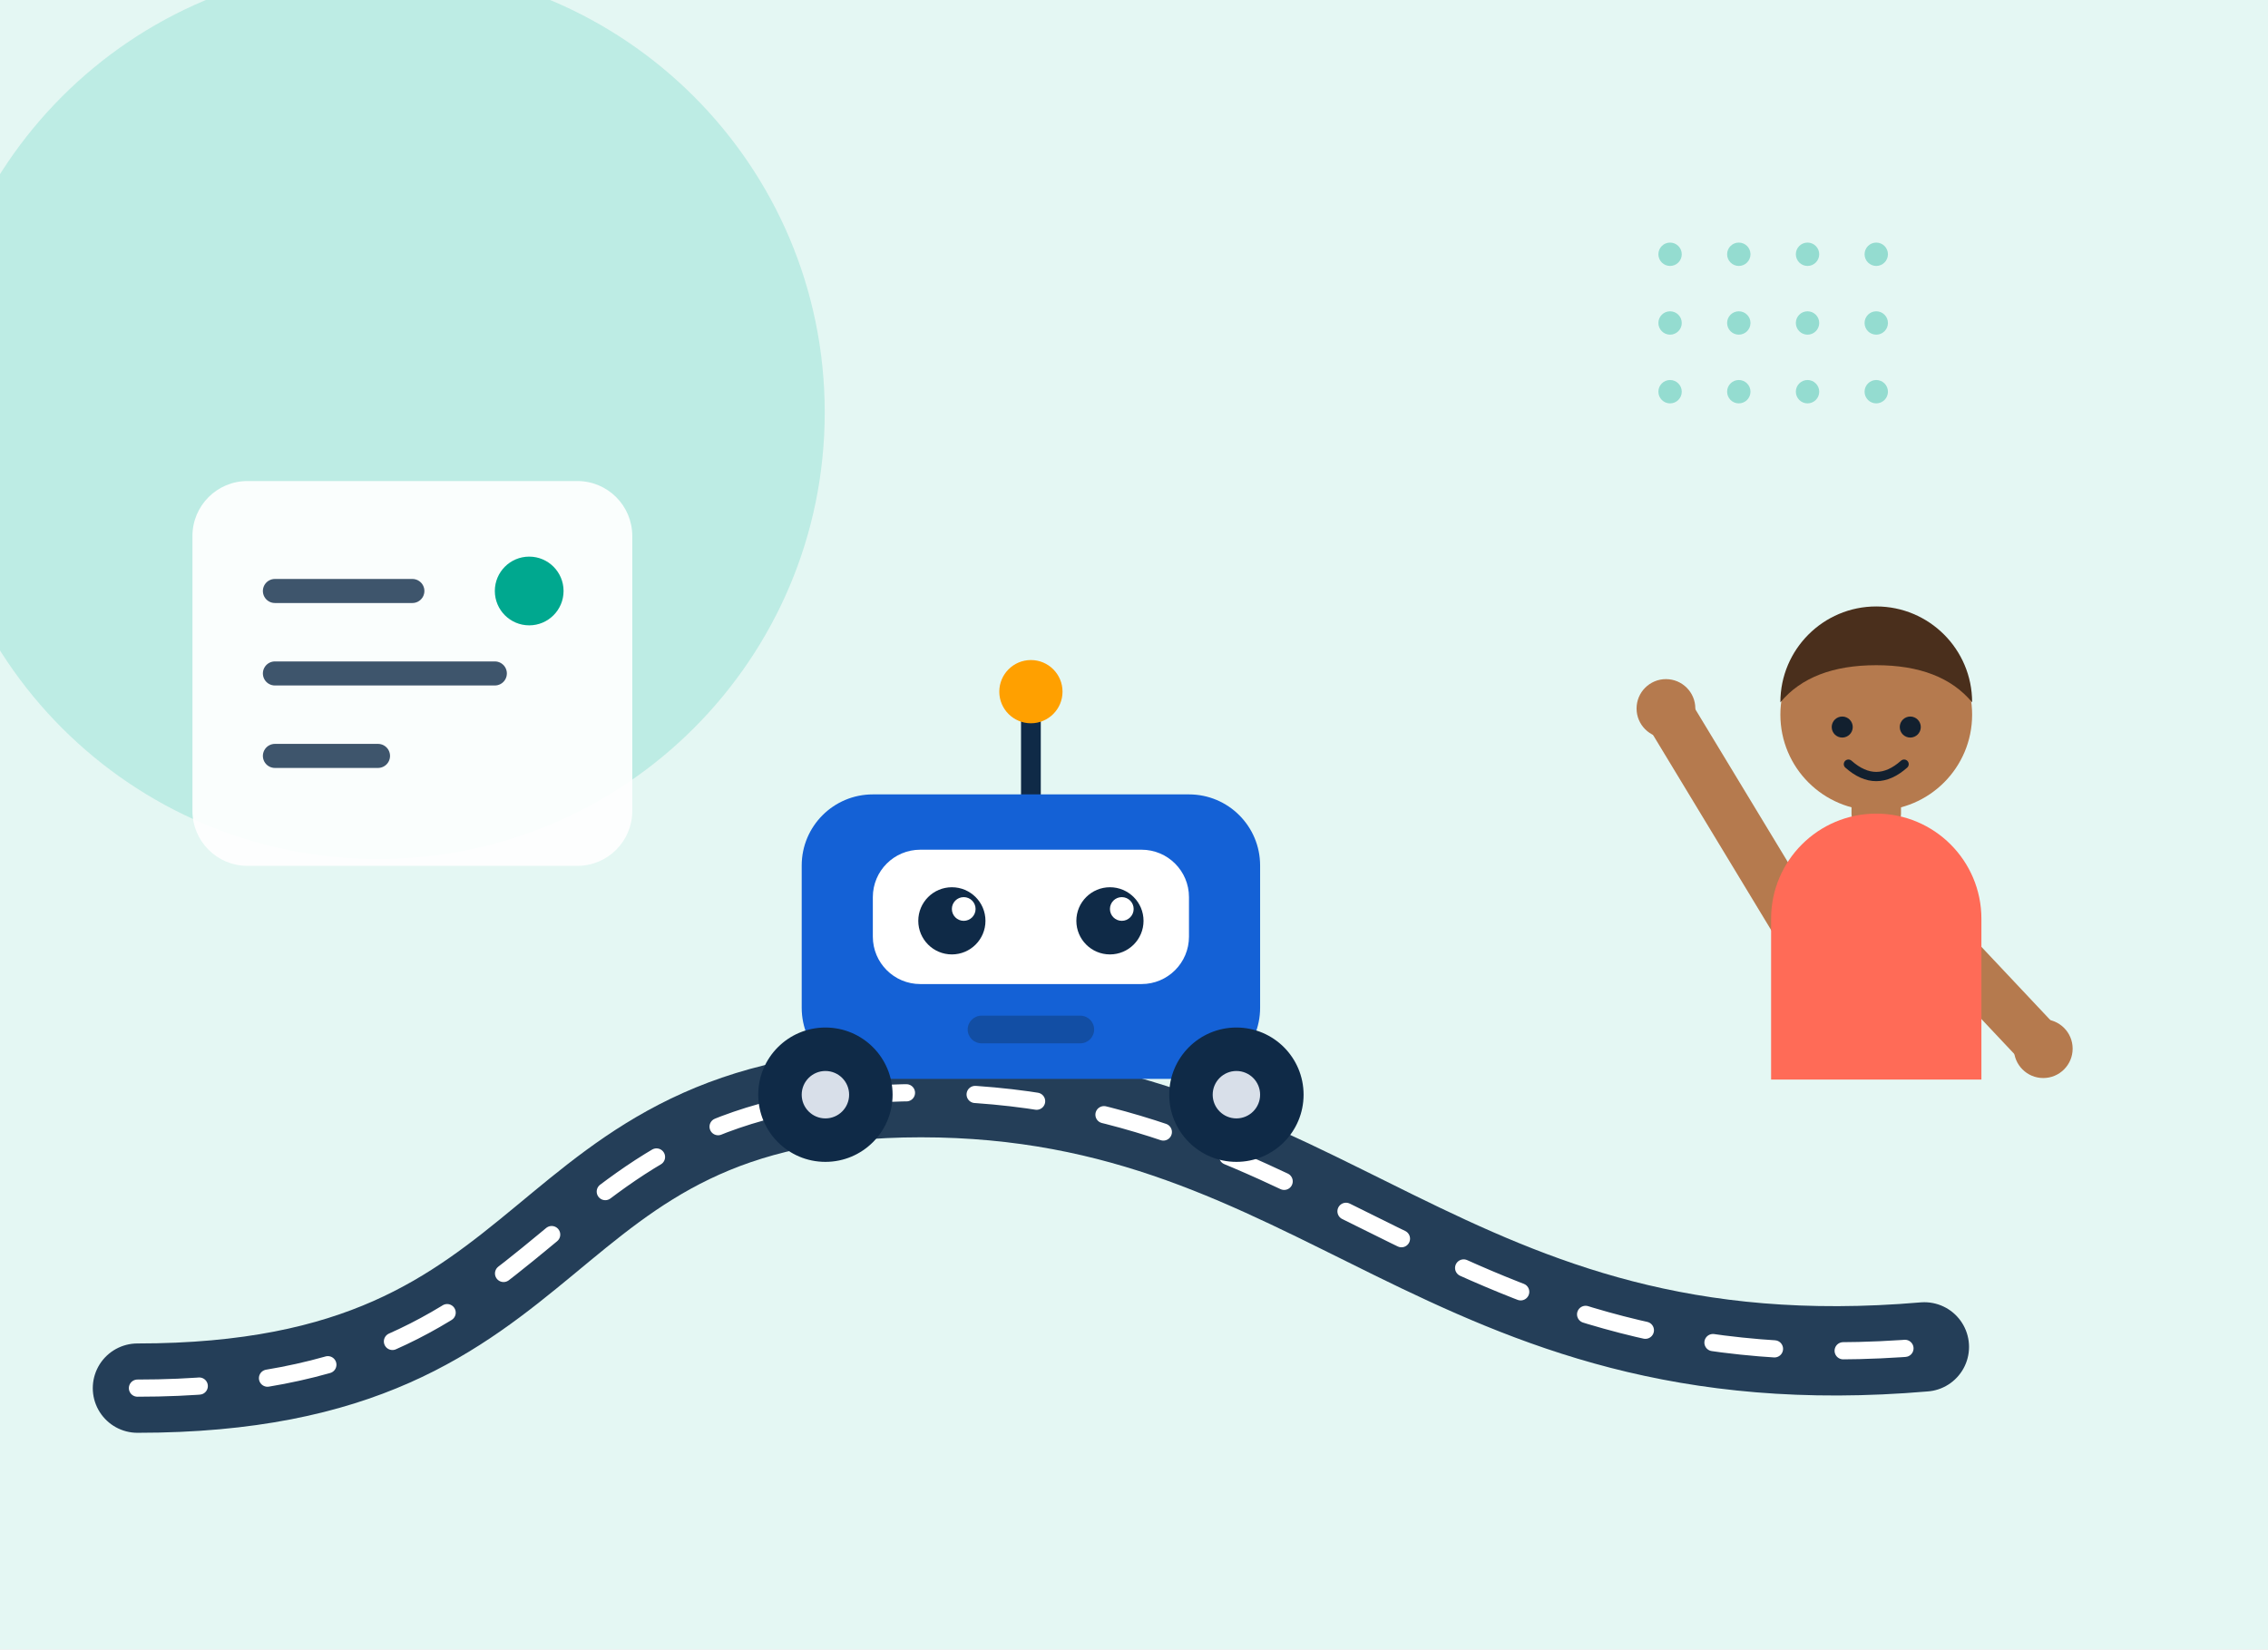
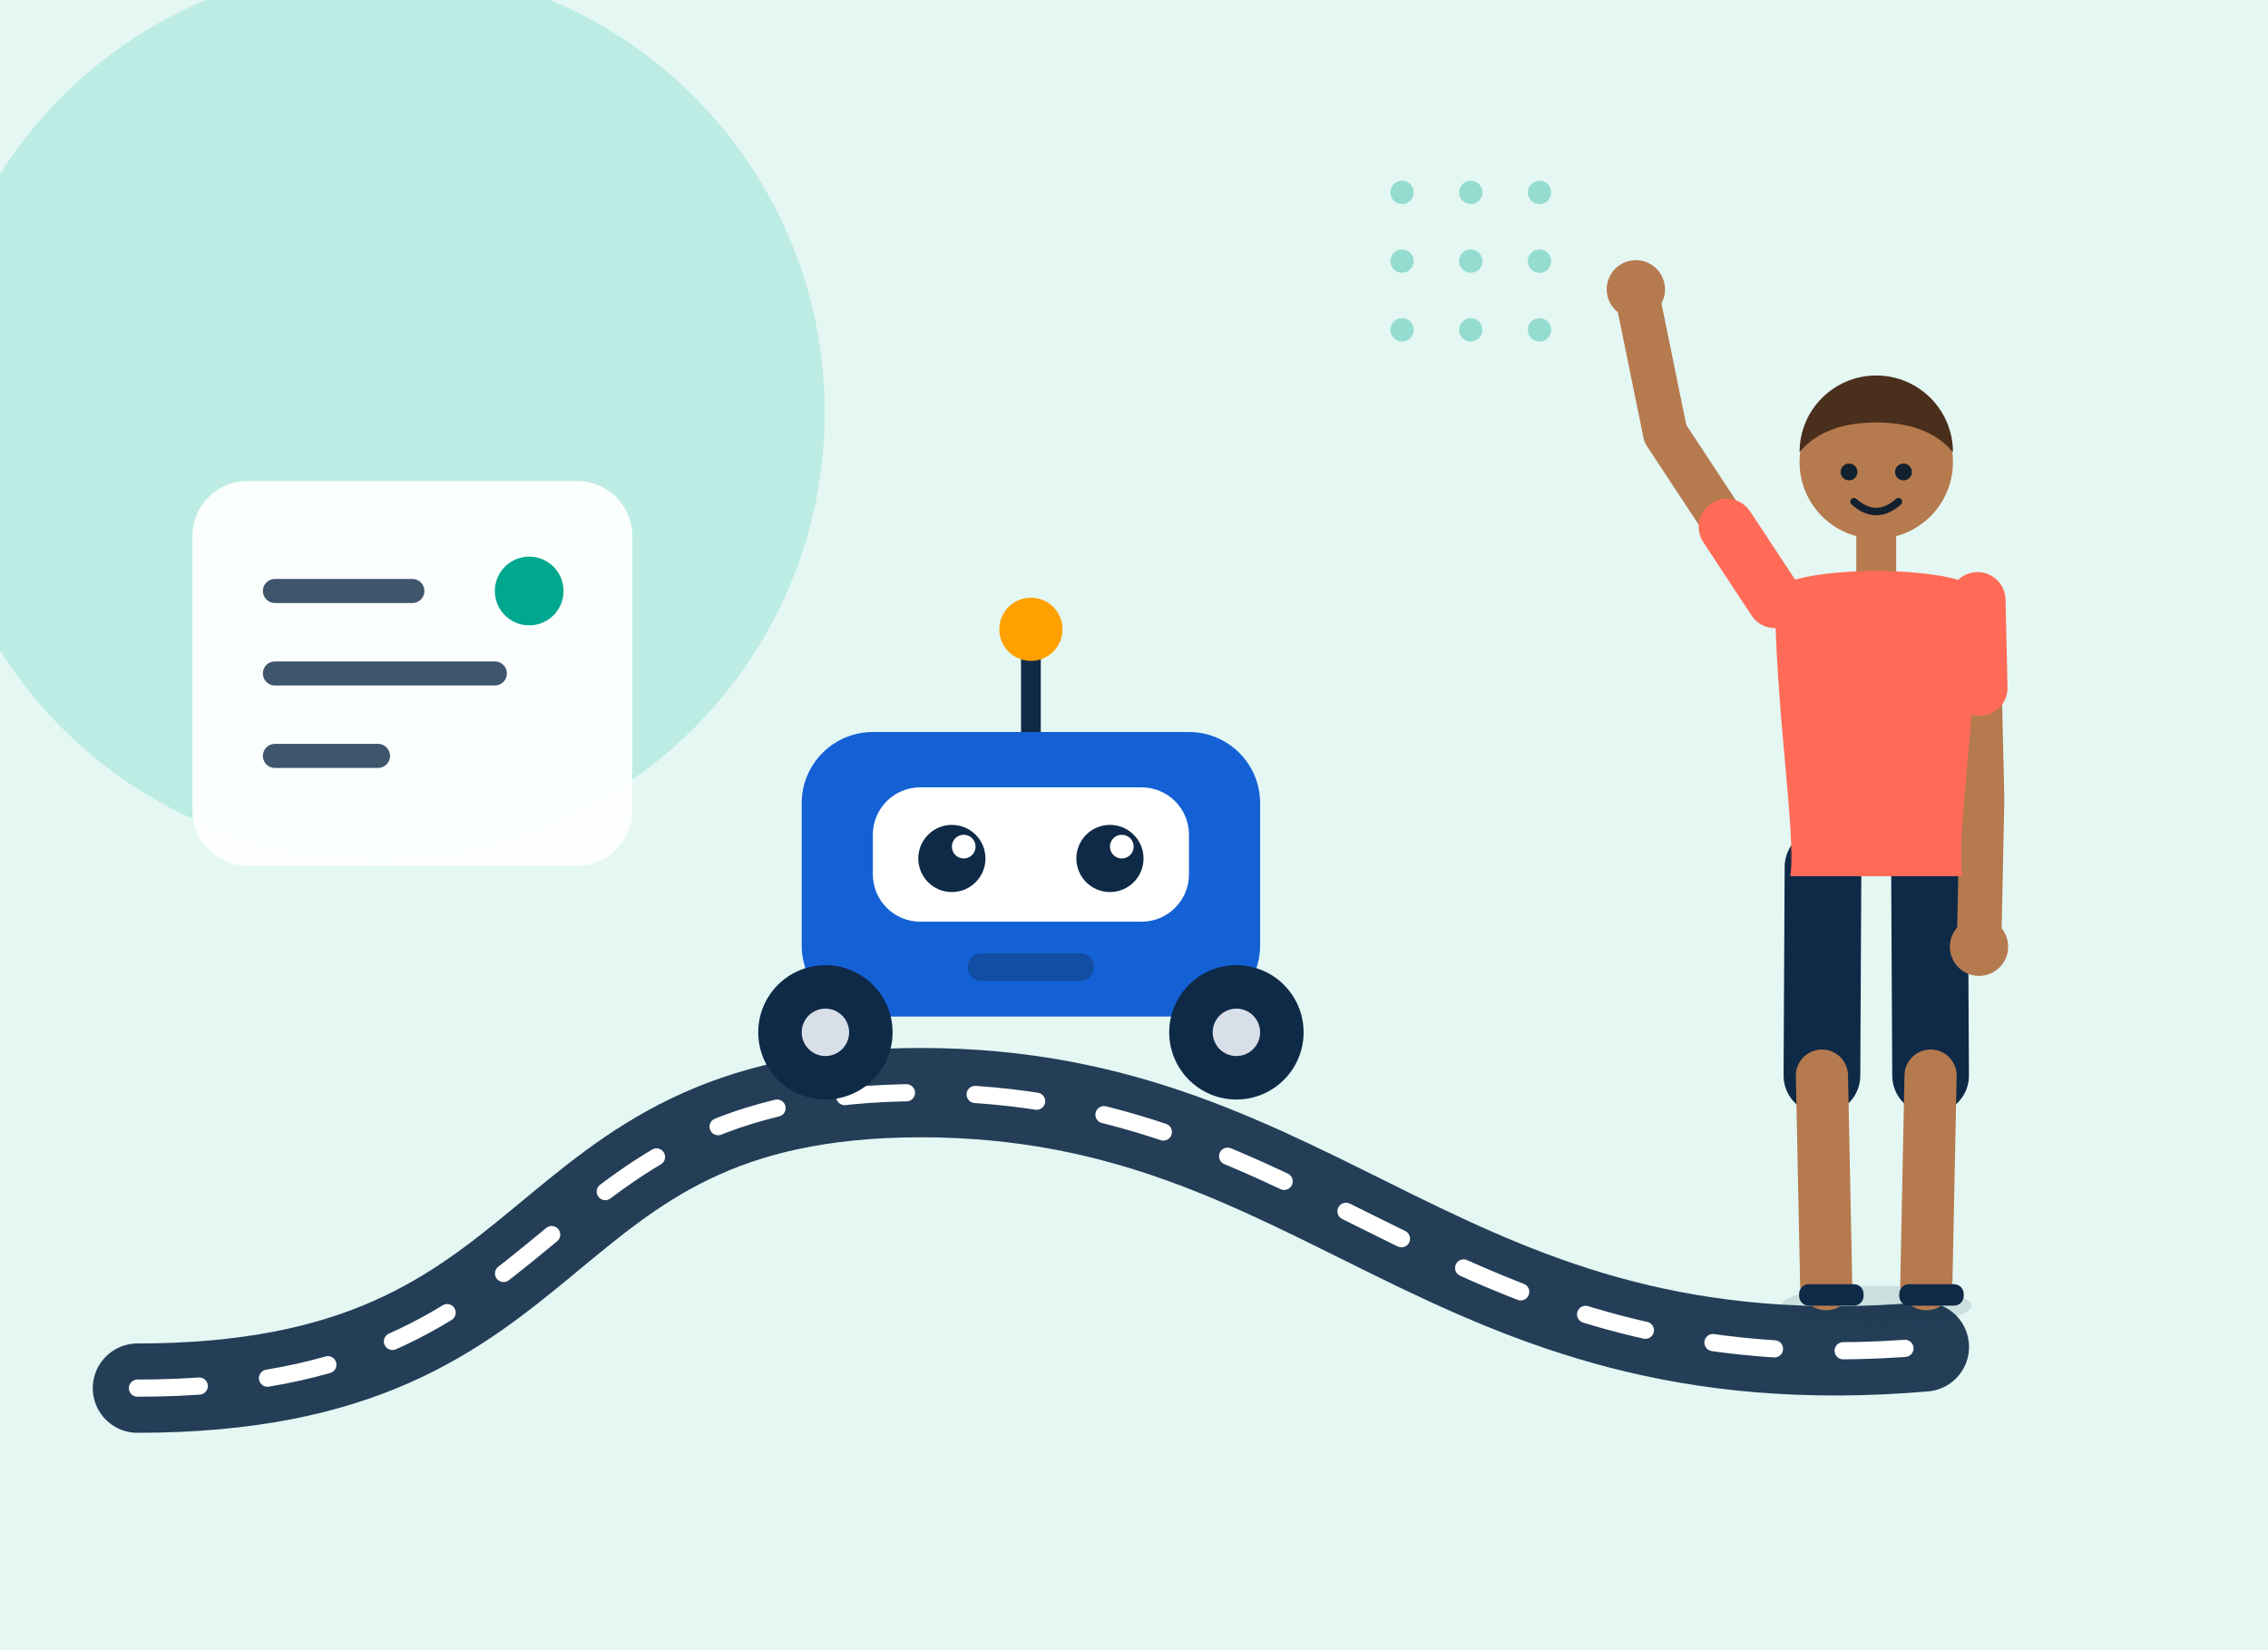
<svg xmlns="http://www.w3.org/2000/svg" viewBox="0 0 660 480" width="660" height="480" role="img">
  <rect width="660" height="480" fill="#E4F7F3" />
  <circle cx="110" cy="120" r="130" fill="#7FD9CB" opacity=".38" />
  <g fill="#00A88F" opacity="0.35">
-     <circle cx="486" cy="74" r="3.4" />
-     <circle cx="506" cy="74" r="3.4" />
-     <circle cx="526" cy="74" r="3.4" />
-     <circle cx="546" cy="74" r="3.4" />
-     <circle cx="486" cy="94" r="3.4" />
-     <circle cx="506" cy="94" r="3.4" />
-     <circle cx="526" cy="94" r="3.4" />
-     <circle cx="546" cy="94" r="3.4" />
-     <circle cx="486" cy="114" r="3.4" />
-     <circle cx="506" cy="114" r="3.4" />
-     <circle cx="526" cy="114" r="3.4" />
-     <circle cx="546" cy="114" r="3.4" />
+     <circle cx="408" cy="56" r="3.4" />
+     <circle cx="428" cy="56" r="3.4" />
+     <circle cx="448" cy="56" r="3.4" />
+     <circle cx="408" cy="76" r="3.4" />
+     <circle cx="428" cy="76" r="3.4" />
+     <circle cx="448" cy="76" r="3.4" />
+     <circle cx="408" cy="96" r="3.4" />
+     <circle cx="428" cy="96" r="3.4" />
+     <circle cx="448" cy="96" r="3.4" />
  </g>
  <path d="M40,404 C170,404 150,318 268,318 S420,404 560,392" fill="none" stroke="#0F2A47" stroke-width="26" stroke-linecap="round" opacity=".9" />
  <path d="M40,404 C170,404 150,318 268,318 S420,404 560,392" fill="none" stroke="#FFFFFF" stroke-width="5" stroke-dasharray="18 20" stroke-linecap="round" />
-   <g transform="translate(300,268) scale(1.15)">
+   <g transform="translate(300,249.85) scale(1.15)">
    <path d="M0,-52 V-30" stroke="#0F2A47" stroke-width="5" stroke-linecap="round" />
    <circle cx="0" cy="-58" r="8" fill="#FFA000" />
    <rect x="-58" y="-32" width="116" height="72" rx="18" fill="#1461D6" />
    <rect x="-40" y="-18" width="80" height="34" rx="12" fill="#FFFFFF" />
    <circle cx="-20" cy="0" r="8.5" fill="#0F2A47" />
    <circle cx="20" cy="0" r="8.5" fill="#0F2A47" />
    <circle cx="-17" cy="-3" r="3" fill="#FFFFFF" />
    <circle cx="23" cy="-3" r="3" fill="#FFFFFF" />
    <rect x="-16" y="24" width="32" height="7" rx="3.5" fill="#0F2A47" opacity=".35" />
    <circle cx="-52" cy="44" r="17" fill="#0F2A47" />
    <circle cx="52" cy="44" r="17" fill="#0F2A47" />
    <circle cx="-52" cy="44" r="6" fill="#D8DFE9" />
    <circle cx="52" cy="44" r="6" fill="#D8DFE9" />
  </g>
-   <g transform="translate(546,208) scale(0.9)">
-     <rect x="-8" y="18" width="16" height="20" rx="6" fill="#B57A4E" />
-     <path d="M-22,74 L-68,-2" stroke="#B57A4E" stroke-width="16" stroke-linecap="round" />
-     <path d="M22,74 L54,108" stroke="#B57A4E" stroke-width="16" stroke-linecap="round" />
-     <circle cx="-68" cy="-2" r="9.5" fill="#B57A4E" />
-     <circle cx="54" cy="108" r="9.5" fill="#B57A4E" />
-     <path d="M-34,118 v-52 a34,34 0 0 1 68,0 v52 z" fill="#FF6B57" />
+   <g transform="translate(546,134.48) scale(0.72)">
+     <ellipse cx="0" cy="341" rx="38.44" ry="8.06" fill="#0F2A47" opacity=".12" />
+     <path d="M-21.526,163.68 L-21.957,248" stroke="#0F2A47" stroke-width="31" stroke-linecap="round" />
+     <path d="M-21.957,248 L-20.235,332.32" stroke="#B57A4E" stroke-width="21.08" stroke-linecap="round" />
+     <rect x="-31.172" y="332.32" width="26.04" height="8.68" rx="3.906" fill="#0F2A47" />
+     <path d="M21.526,163.68 L21.957,248" stroke="#0F2A47" stroke-width="31" stroke-linecap="round" />
+     <path d="M21.957,248 L20.235,332.32" stroke="#B57A4E" stroke-width="21.08" stroke-linecap="round" />
+     <rect x="9.298" y="332.32" width="26.04" height="8.68" rx="3.906" fill="#0F2A47" />
+     <path d="M-40.92,55.8 L-85.25,-11.501 L-97.154,-69.831" fill="none" stroke="#B57A4E" stroke-width="17.98" stroke-linecap="round" stroke-linejoin="round" />
+     <circle cx="-97.154" cy="-69.831" r="11.78" fill="#B57A4E" />
+     <path d="M40.92,55.8 L42.78,136.4 L41.54,195.92" fill="none" stroke="#B57A4E" stroke-width="17.98" stroke-linecap="round" stroke-linejoin="round" />
+     <circle cx="41.54" cy="195.92" r="11.78" fill="#B57A4E" />
+     <rect x="-8.06" y="19.22" width="16.12" height="38.44" rx="5.58" fill="#B57A4E" />
+     <path d="M-34.72,167.4              C-32.29,150.35 -40.92,98.735 -40.92,52.7              a40.92,8.68 0 0 1 81.84,0              C40.92,98.735 32.29,150.35 34.72,167.4 z" fill="#FF6B57" />
+     <path d="M-40.92,55.8                      L-60.425,26.188" stroke="#FF6B57" stroke-width="22.655" stroke-linecap="round" />
+     <path d="M40.92,55.8                      L41.738,91.264" stroke="#FF6B57" stroke-width="22.655" stroke-linecap="round" />
    <g transform="scale(1)">
      <circle cx="0" cy="0" r="31" fill="#B57A4E" />
      <path d="M-31,-4 a31,31 0 0 1 62,0 q-10,-12 -31,-12 T-31,-4 z" fill="#4A2F1C" />
      <circle cx="-11" cy="4" r="3.4" fill="#12202F" />
      <circle cx="11" cy="4" r="3.4" fill="#12202F" />
      <path d="M-9,16 q9,8 18,0" fill="none" stroke="#12202F" stroke-width="3" stroke-linecap="round" />
    </g>
  </g>
  <g transform="translate(120,196)">
    <rect x="-64" y="-56" width="128" height="112" rx="16" fill="#FFFFFF" opacity=".92" />
    <path d="M-40,-24 h40 M-40,0 h64 M-40,24 h30" stroke="#0F2A47" stroke-width="7" stroke-linecap="round" opacity=".8" />
    <circle cx="34" cy="-24" r="10" fill="#00A88F" />
  </g>
</svg>
